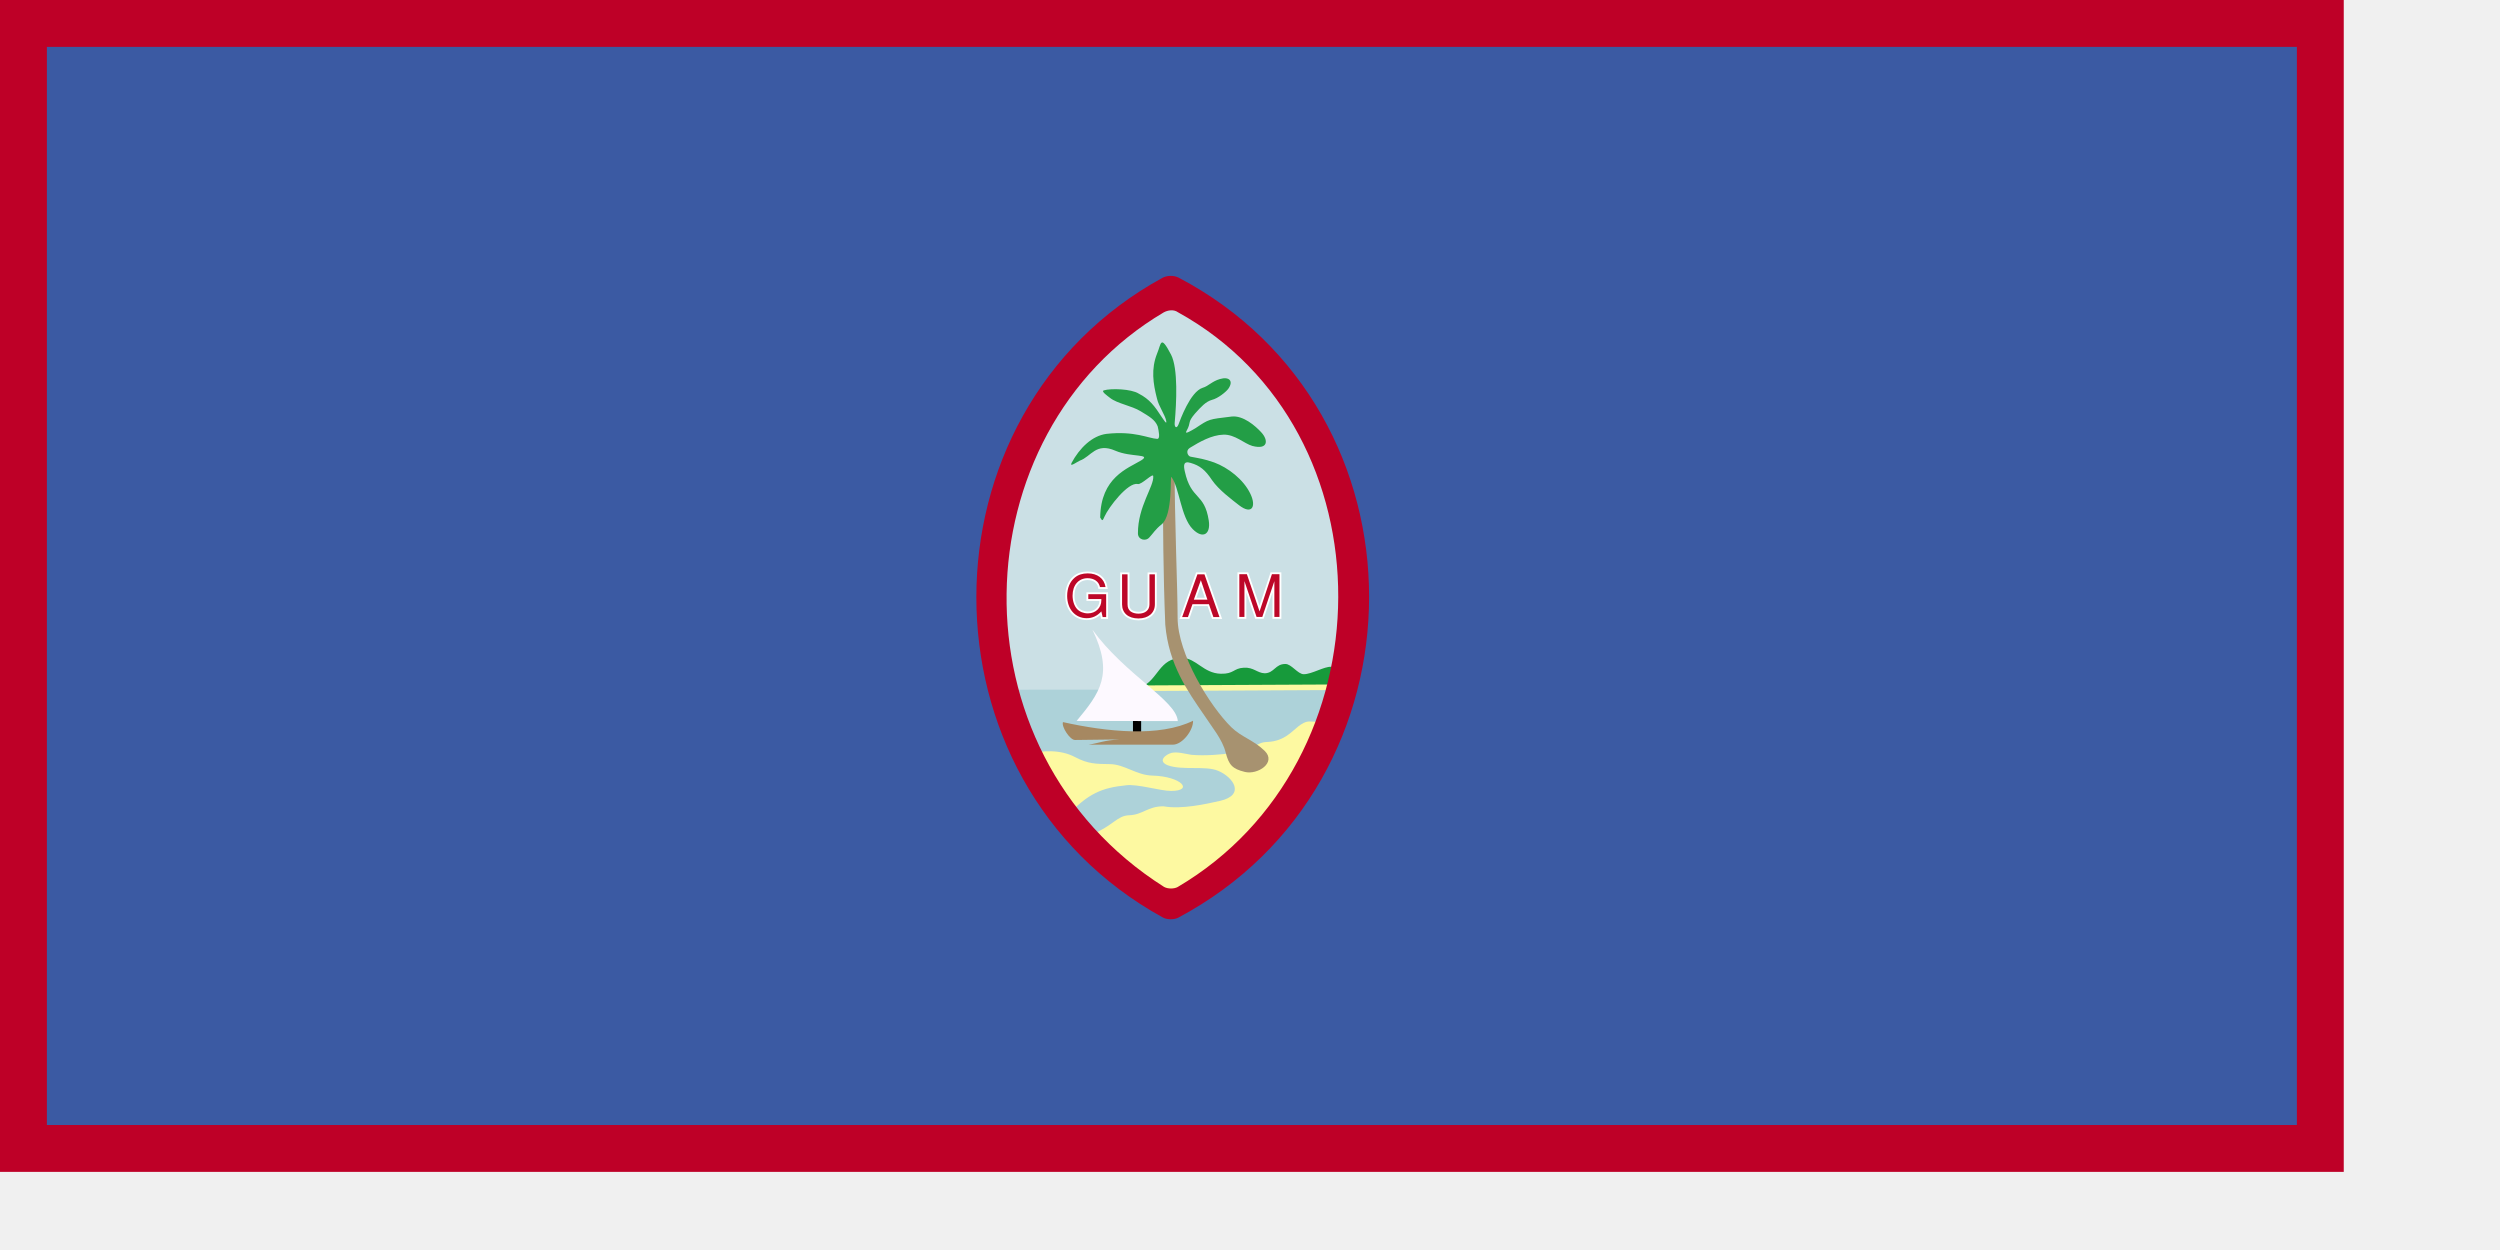
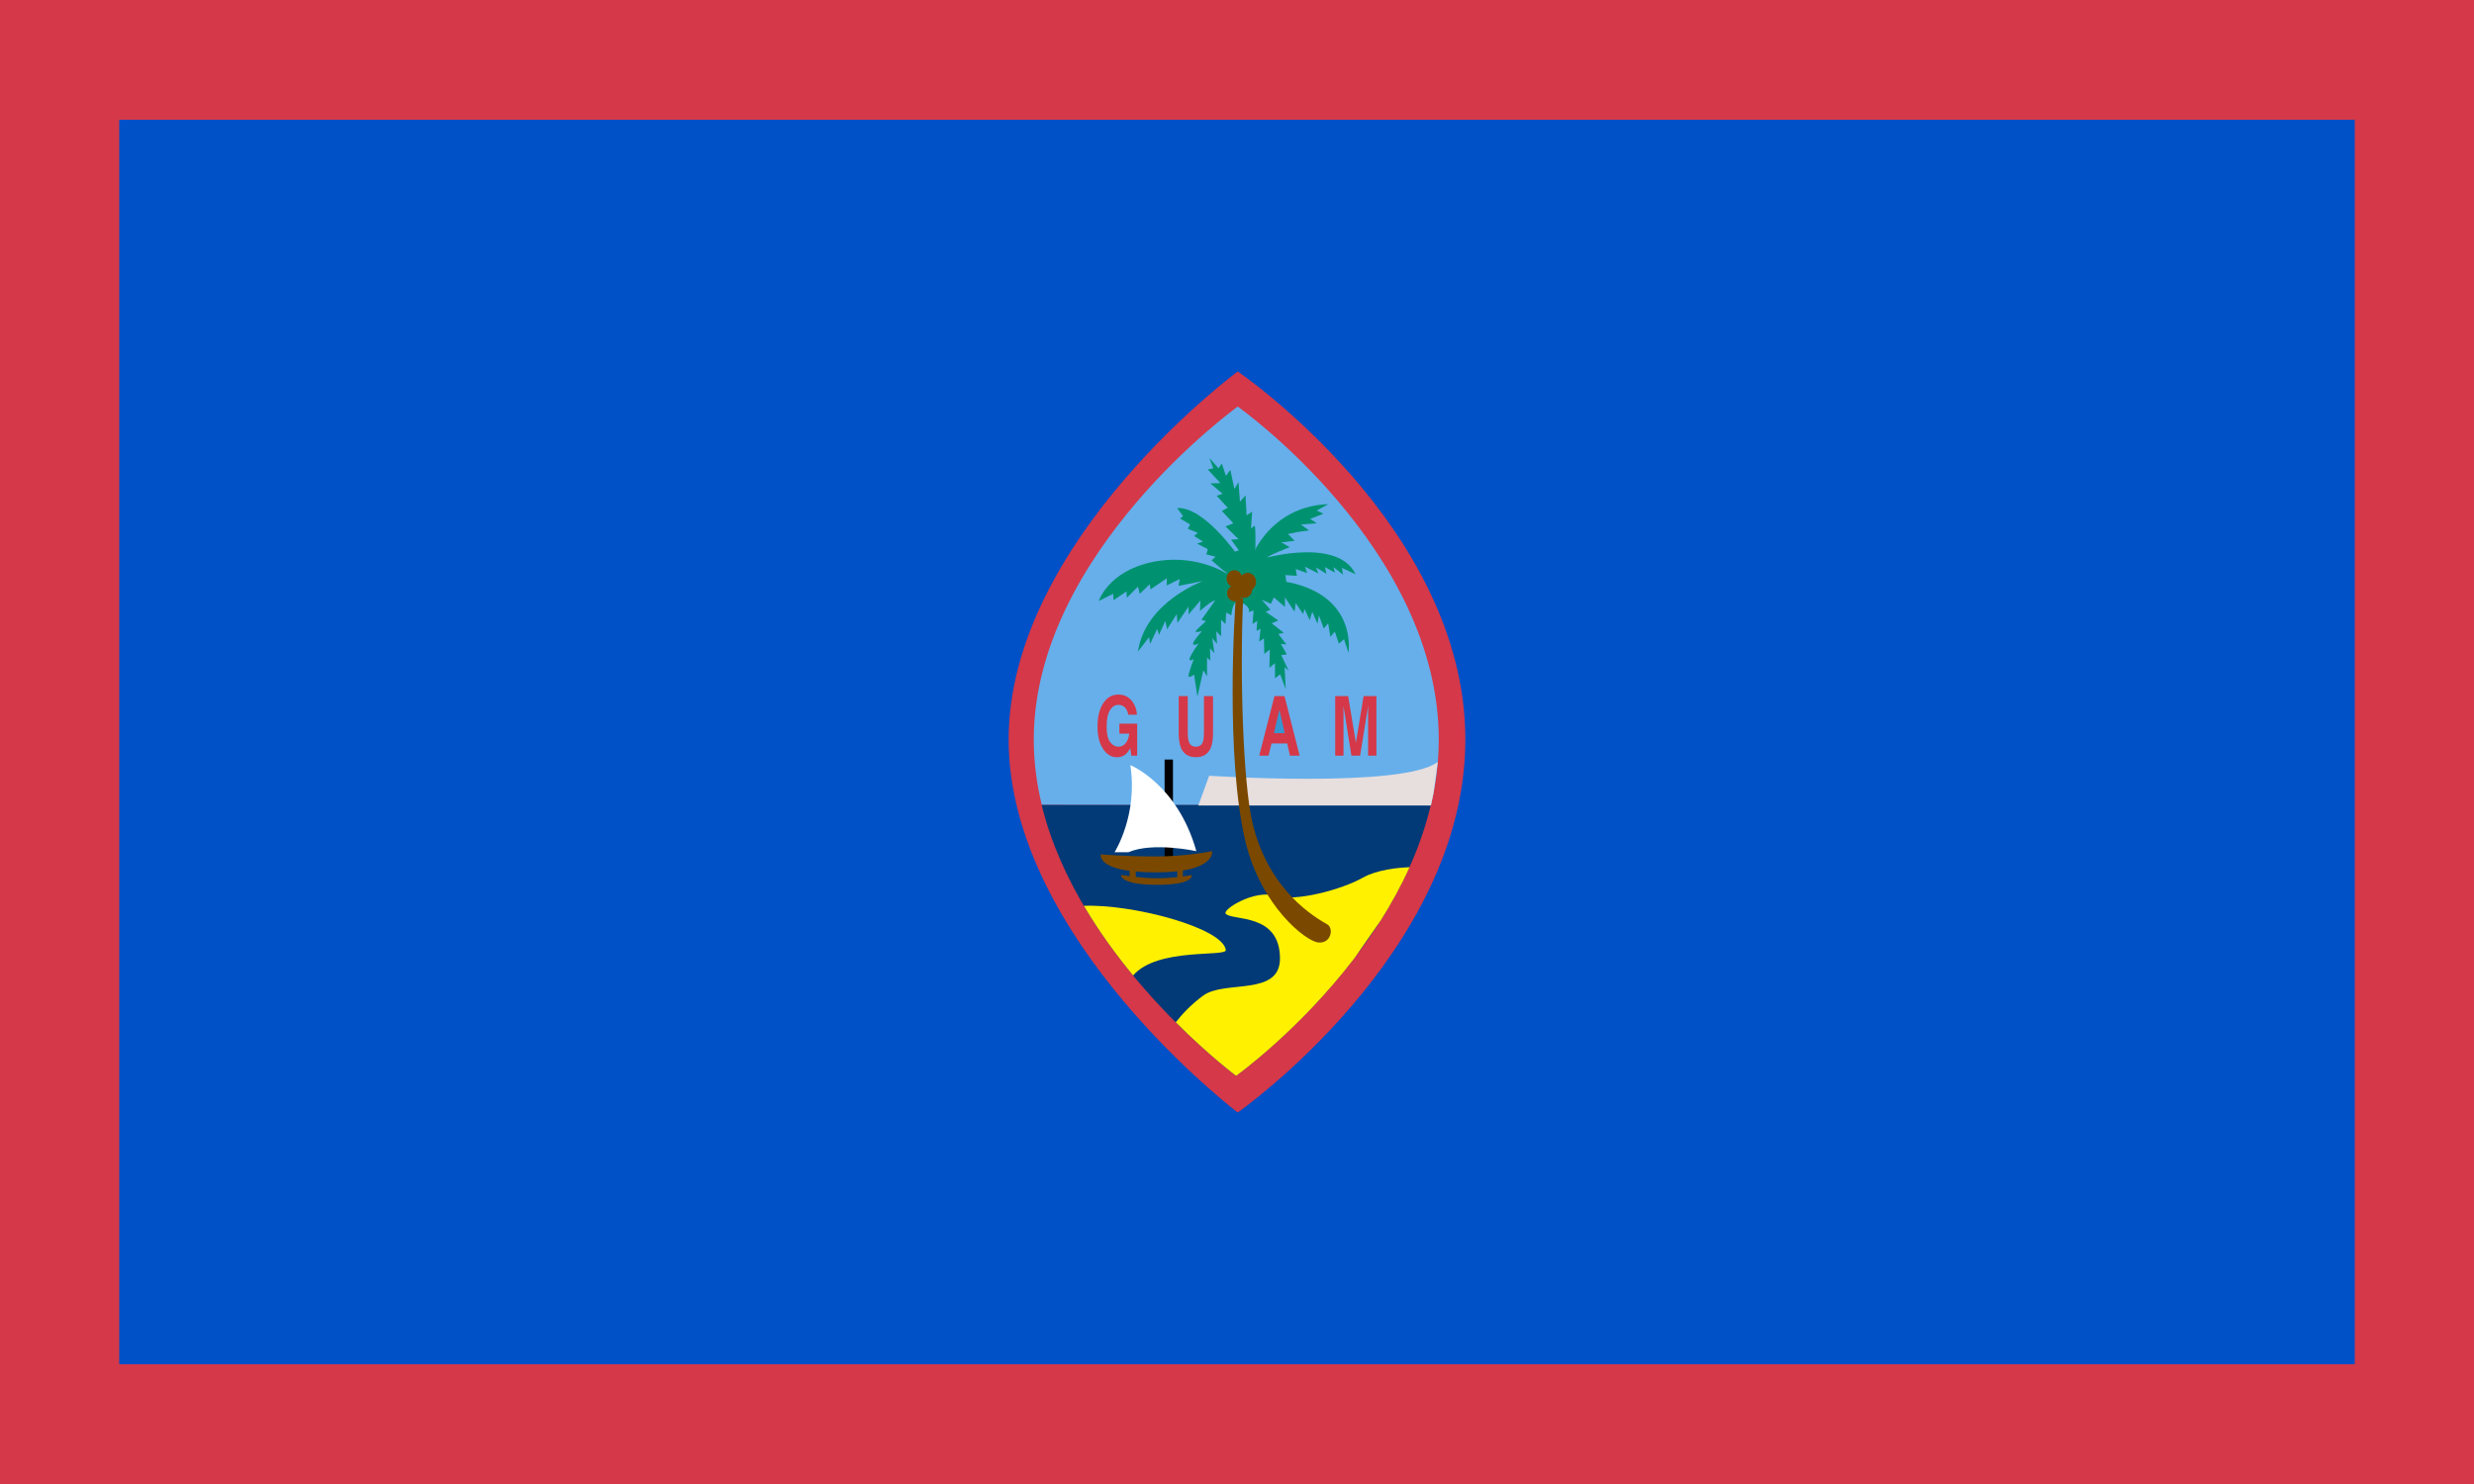
- <svg xmlns="http://www.w3.org/2000/svg" height="250pt" id="svg780" width="500pt">
-   <defs id="defs782" />
-   <rect height="312.5" id="rect784" style="font-size:12;fill:#be0027;fill-rule:evenodd;stroke-width:1pt;fill-opacity:1;" width="625" x="0" y="-0" />
-   <rect height="287.5" id="rect785" style="font-size:12;fill:#3b5aa3;fill-rule:evenodd;stroke-width:1pt;fill-opacity:1;" width="600" x="12.5" y="12.5" />
-   <path d="M 310.347 245.378 C 311.602 246.037 313.587 246.002 314.704 245.43 C 386.055 209.075 386.093 109.376 314.808 73.528 C 313.484 72.86 311.559 72.896 310.243 73.58 C 240.718 110.014 240.527 208.585 310.347 245.378 z " id="path794" style="fill:#cbe0e5;fill-rule:evenodd;stroke:none;stroke-opacity:1;stroke-width:1pt;stroke-linejoin:miter;stroke-linecap:butt;fill-opacity:1;" transform="matrix(0.884193,0,0,0.923133,35.74547,12.15313)" />
-   <path d="M 310.347 245.378 C 311.456 246.244 313.693 246.161 314.704 245.43 C 367.282 207.726 367.591 184.223 365.26 184.224 L 261.199 184.276 C 259.608 184.277 262.116 208.135 310.347 245.378 z " id="path798" style="fill:#add2d9;fill-rule:evenodd;stroke:none;stroke-opacity:1;stroke-width:1pt;stroke-linejoin:miter;stroke-linecap:butt;fill-opacity:1;" transform="matrix(0.884193,0,0,0.923133,35.74547,13.81302)" />
-   <path d="M 273.981 201.125 C 277.97 200.087 282.789 199.813 286.715 201.91 C 290.203 203.733 292.224 203.715 295.982 203.765 C 299.915 203.818 303.007 206.708 307.26 206.821 C 315.09 207.026 318.39 210.909 312.302 210.917 C 309.424 210.921 303.255 208.999 300.278 209.412 C 294.057 210.054 290.11 211.431 284.256 217.942 L 291.022 222.578 C 296.874 220.193 297.855 217.51 301.095 217.403 C 304.756 217.285 306 215.017 310.233 215.012 C 315.043 215.886 321.558 214.415 325.374 213.56 C 332.143 211.986 328.923 207.256 324.82 205.541 C 321.503 204.129 315.293 205.489 311.437 204.088 C 308.518 202.955 310.92 201.133 312.487 200.744 C 314.071 200.452 315.77 200.97 317.74 201.287 C 321.257 201.591 325.674 201.253 328.762 200.769 C 335.146 199.78 334.877 197.908 337.96 197.858 C 340.208 197.75 341.919 197.078 343.45 195.978 C 345.25 194.773 347.122 192.303 349.303 192.396 L 355.143 192.644 L 346.917 211.143 L 323.679 234.796 L 311.644 239.361 L 285.19 222.14 L 271.85 201.679 L 273.981 201.125 z " id="path799" style="fill:#fdf9a1;fill-rule:evenodd;stroke:none;stroke-opacity:1;stroke-width:1pt;stroke-linejoin:miter;stroke-linecap:butt;fill-opacity:1;" />
-   <path d="M 304.382 181.887 L 357.499 181.68 L 358.433 177.738 C 358.433 177.738 356.538 177.501 355.009 177.426 C 353.102 177.328 349.833 179.097 347.643 179.086 C 346.094 179.077 344.319 176.755 342.768 176.803 C 340.061 176.782 339.82 178.823 337.269 178.879 C 335.21 178.82 334.333 177.503 331.667 177.634 C 328.871 177.766 329.079 179.055 325.547 178.982 C 320.882 178.884 319.008 175.493 315.276 175.455 C 309.046 175.393 308.843 180.435 304.382 181.887 z " id="path803" style="fill:#179a3b;fill-rule:evenodd;stroke:none;stroke-opacity:1;stroke-width:1pt;stroke-linejoin:miter;stroke-linecap:butt;fill-opacity:1;" transform="matrix(1,0,0,1.193868,0,-34.01508)" />
-   <path d="M 304.382 184.066 L 359.055 183.755 L 359.055 182.095 L 303.138 182.406 L 304.382 184.066 z " id="path802" style="fill:#fdf9a1;fill-rule:evenodd;stroke:none;stroke-opacity:1;stroke-width:1pt;stroke-linejoin:miter;stroke-linecap:butt;fill-opacity:1;" transform="matrix(1,0,0,0.894727,0,19.58473)" />
-   <path d="M 326.852 200.702 C 327.694 203.931 328.582 205.029 331.978 205.852 C 335.332 206.677 340.449 203.407 337.269 200.25 C 334.241 197.313 331.059 196.567 328.347 193.922 C 322.638 188.282 314.037 174.463 314.029 164.717 C 314.022 156.348 313.215 139.171 313.209 122.901 C 313.213 121.847 310.03 125.857 310.035 126.928 C 310.181 141.281 310.159 152.129 310.742 166.602 C 311.646 177.182 316.695 184.306 321.128 190.736 C 323.114 193.817 325.985 197.14 326.852 200.702 z " id="path804" style="fill:#a79270;fill-rule:evenodd;stroke:none;stroke-opacity:1;stroke-width:1pt;stroke-linejoin:miter;stroke-linecap:butt;fill-opacity:1;" />
-   <text id="text807" style="fill:#bd0728;stroke:#ffffff;font-family:helvetica;font-style:normal;font-weight:normal;font-size:12px;fill-opacity:1;stroke-opacity:1;stroke-width:0.768;stroke-linejoin:miter;stroke-linecap:butt;stroke-dasharray:none;" transform="scale(1.302772,1.302773)" x="217.907" y="126.255">
-     <tspan id="tspan808" style="fill:#bd0728;fill-opacity:1;stroke:#ffffff;stroke-opacity:1;stroke-width:0.768;stroke-dasharray:none;">
- G</tspan>
-   </text>
-   <text id="text810" style="fill:#bd0728;stroke:#ffffff;font-family:helvetica;font-style:normal;font-weight:normal;font-size:12px;fill-opacity:1;stroke-opacity:1;stroke-width:0.768;stroke-linejoin:miter;stroke-linecap:butt;stroke-dasharray:none;" transform="scale(1.302772,1.302773)" x="228.659" y="126.311">
-     <tspan id="tspan811" style="fill:#bd0728;fill-opacity:1;stroke:#ffffff;stroke-opacity:1;stroke-width:0.768;stroke-dasharray:none;">
- U</tspan>
-   </text>
-   <text id="text816" style="fill:#bd0728;stroke:#ffffff;font-family:helvetica;font-style:normal;font-weight:normal;font-size:12px;fill-opacity:1;stroke-opacity:1;stroke-width:0.768;stroke-linejoin:miter;stroke-linecap:butt;stroke-dasharray:none;" transform="scale(1.302772,1.302773)" x="241.772" y="126.303">
-     <tspan id="tspan817" style="fill:#bd0728;fill-opacity:1;stroke:#ffffff;stroke-opacity:1;stroke-width:0.768;stroke-dasharray:none;">
- A</tspan>
-   </text>
-   <text id="text819" style="fill:#bd0728;stroke:#ffffff;font-family:helvetica;font-style:normal;font-weight:normal;font-size:12px;fill-opacity:1;stroke-opacity:1;stroke-width:0.768;stroke-linejoin:miter;stroke-linecap:butt;stroke-dasharray:none;" transform="scale(1.302772,1.302773)" x="252.772" y="126.281">
-     <tspan id="tspan820" style="fill:#bd0728;fill-opacity:1;stroke:#ffffff;stroke-opacity:1;stroke-width:0.768;stroke-dasharray:none;">
- M</tspan>
-   </text>
-   <path d="M 285.761 123.428 C 285.054 124.792 287.416 123.03 287.951 122.84 C 291.012 121.751 292.211 117.884 297.484 120.212 C 301.635 122.005 307.207 120.963 304.294 122.779 C 300.695 124.933 293.527 127.32 293.386 138.004 C 293.985 139.049 294.028 138.884 294.529 137.764 C 295.618 135.274 300.813 128.511 303.384 129.074 C 304.419 129.342 307.458 126.018 307.529 126.967 C 307.804 129.635 303.402 135.032 303.449 142.257 C 303.46 143.93 305.518 144.472 306.51 143.295 C 307.496 142.257 308.051 141.184 309.778 139.82 C 312.831 137.315 311.988 126.691 312.365 127.19 C 314.526 129.988 314.858 137.879 318.077 141.116 C 320.752 143.806 322.915 142.518 322.331 138.782 C 321.169 131.293 317.629 133.434 315.944 125.688 C 315.602 124.179 315.518 122.816 317.515 123.447 C 319.957 124.155 321.39 125.289 323.212 128.044 C 325.033 130.671 328.448 133.189 330.422 134.735 C 333.865 137.381 335.074 135.071 333.431 131.675 C 331.612 127.865 327.512 124.706 323.783 123.324 C 320.958 122.348 319.951 122.255 317.462 121.777 C 316.77 121.63 316.055 120.213 317.285 119.43 C 319.921 117.819 323.075 115.999 326.273 115.907 C 329.352 115.829 331.791 118.297 333.95 118.915 C 338.256 120.044 338.234 117.311 336.336 115.284 C 334.777 113.572 331.479 110.702 328.4 111.083 C 322.188 111.845 322.58 111.671 318.769 114.199 C 317.371 115.023 315.819 115.932 316.398 114.933 C 317.792 112.425 316.493 112.856 318.647 110.304 C 320.322 108.434 321.552 107.088 323.212 106.621 C 324.789 106.241 326.872 104.566 327.517 103.716 C 329.064 101.576 327.73 100.354 325.339 101.071 C 323.264 101.642 322.148 103.023 320.722 103.405 C 317.376 104.459 314.676 112.114 314.264 113.199 C 313.731 114.494 313.141 113.852 313.25 112.755 C 313.733 107.35 314.19 98.301 312.281 94.575 C 309.408 89.082 309.674 91.643 308.571 94.25 C 306.91 98.391 307.487 102.251 308.533 106.31 C 308.99 108.336 310.687 110.641 310.991 112.231 C 311.21 113.48 310.266 111.842 309.717 111.093 C 307.913 108.332 306.594 106.465 303.656 104.962 C 301.649 103.691 296.242 103.52 294.36 104.099 C 293.545 104.35 295.264 105.513 295.992 106.091 C 297.962 107.657 301.695 108.145 304.207 109.689 C 306.364 111.015 308.006 111.868 308.721 113.701 C 309.019 115.062 309.461 117.082 308.564 117.033 C 306.211 116.898 302.554 114.862 295.046 115.699 C 291.212 116.206 287.883 119.486 285.761 123.428 z " id="path805" style="fill:#239e46;fill-rule:evenodd;stroke:none;stroke-opacity:1;stroke-width:1pt;stroke-linejoin:miter;stroke-linecap:butt;fill-opacity:1;" />
-   <rect height="3.631" id="rect806" style="font-size:12;fill:#000000;fill-rule:evenodd;stroke-width:1pt;fill-opacity:1;" width="2.179" x="302.125" y="192.106" />
-   <path d="M 291.311 167.918 C 299.95 179.88 313.797 186.854 314.074 192.287 C 305.325 192.252 295.842 192.291 287.093 192.257 C 293.292 184.804 297.07 179.772 291.311 167.918 z " id="path800" style="fill:#fdf9ff;fill-rule:evenodd;stroke:none;stroke-opacity:1;stroke-width:1pt;stroke-linejoin:miter;stroke-linecap:butt;fill-opacity:1;" />
-   <path d="M 283.453 192.56 C 295.19 195.177 309.202 196.619 318.152 192.194 C 318.225 194.81 315.242 198.576 312.796 198.576 L 290.275 198.576 C 292.891 198.201 294.383 197.403 298.639 197.182 L 286.682 197.329 C 285.361 197.378 283.013 193.831 283.453 192.56 z " id="path801" style="fill:#a68861;fill-rule:evenodd;stroke:none;stroke-opacity:1;stroke-width:1pt;stroke-linejoin:miter;stroke-linecap:butt;fill-opacity:1;" />
-   <path d="M 310.071 244.653 C 311.264 245.307 313.15 245.272 314.212 244.705 C 382.021 208.612 382.057 109.634 314.311 74.046 C 313.052 73.382 311.223 73.418 309.972 74.097 C 243.898 110.268 243.717 208.126 310.071 244.653 z M 310.408 236.505 C 311.45 237.082 313.096 237.052 314.023 236.55 C 370.784 203.145 371.479 114.894 314.109 83.259 C 313.011 82.453 311.414 82.705 310.322 83.305 C 255.96 115.453 252.928 200.064 310.408 236.505 z " id="path797" style="font-size:12;fill:#be0027;fill-rule:evenodd;stroke-width:1pt;fill-opacity:1;" />
-   <text id="text823" style="fill:#bd0728;stroke:none;font-family:helvetica;font-style:normal;font-weight:normal;font-size:12px;fill-opacity:1;stroke-opacity:1;stroke-width:1pt;stroke-linejoin:miter;stroke-linecap:butt;" transform="scale(1.302772,1.302773)" x="217.907" y="126.255">
-     <tspan id="tspan824" style="fill:#bd0728;fill-opacity:1;stroke:none;stroke-opacity:1;">
- G</tspan>
-   </text>
-   <text id="text826" style="fill:#bd0728;stroke:none;font-family:helvetica;font-style:normal;font-weight:normal;font-size:12px;fill-opacity:1;stroke-opacity:1;stroke-width:1pt;stroke-linejoin:miter;stroke-linecap:butt;" transform="scale(1.302772,1.302773)" x="228.659" y="126.311">
-     <tspan id="tspan827" style="fill:#bd0728;fill-opacity:1;stroke:none;stroke-opacity:1;">
- U</tspan>
-   </text>
-   <text id="text829" style="fill:#bd0728;stroke:none;font-family:helvetica;font-style:normal;font-weight:normal;font-size:12px;fill-opacity:1;stroke-opacity:1;stroke-width:1pt;stroke-linejoin:miter;stroke-linecap:butt;" transform="scale(1.302772,1.302773)" x="241.772" y="126.303">
-     <tspan id="tspan830" style="fill:#bd0728;fill-opacity:1;stroke:none;stroke-opacity:1;">
- A</tspan>
-   </text>
-   <text id="text832" style="fill:#bd0728;stroke:none;font-family:helvetica;font-style:normal;font-weight:normal;font-size:12px;fill-opacity:1;stroke-opacity:1;stroke-width:1pt;stroke-linejoin:miter;stroke-linecap:butt;" transform="scale(1.302772,1.302773)" x="252.772" y="126.281">
-     <tspan id="tspan833" style="fill:#bd0728;fill-opacity:1;stroke:none;stroke-opacity:1;">
- M</tspan>
-   </text>
+ <svg xmlns="http://www.w3.org/2000/svg" width="750" height="450" id="svg2" version="1.0">
+   <defs id="defs4">
+     <marker id="ArrowEnd" viewBox="0 0 10 10" refX="0" refY="5" markerUnits="strokeWidth" markerWidth="4" markerHeight="3" orient="auto">
+       <path d="M 0,0 L 10,5 L 0,10 L 0,0 z " id="path7" />
+     </marker>
+     <marker id="ArrowStart" viewBox="0 0 10 10" refX="10" refY="5" markerUnits="strokeWidth" markerWidth="4" markerHeight="3" orient="auto">
+       <path d="M 10,0 L 0,5 L 10,10 L 10,0 z " id="path10" />
+     </marker>
+   </defs>
+   <path id="path14" d="M -749.111,2830.113 L -749.111,2830.113 L -749.111,2830.113 L -749.111,2830.113" style="fill:#000000;stroke:none" />
+   <path id="path18" d="M 19.781,430.219 L 729.243,430.219 L 729.243,19.781 L 19.781,19.781 L 19.781,430.219 z " style="fill:#d53848;stroke:none" />
+   <path style="fill:#d53848;fill-opacity:1;stroke:none;stroke-width:39.588;stroke-opacity:1" d="M 0,0 L 0,450 L 750,450 L 750,0 L 0,0 z " id="path20" />
+   <path id="path22" d="M 36.146,413.68 L 713.854,413.68 L 713.854,36.32 L 36.146,36.32 L 36.146,413.68 z " style="fill:#0050c8;fill-opacity:1;stroke:none" />
+   <g id="g1654" transform="matrix(1.006632,0,0,1.006632,-1.316071,-0.335399)">
+     <path style="fill:#d53848;stroke:none" d="M 374.058,112.241 C 374.058,112.241 305.064,163.126 305.064,223.126 C 305.064,283.136 374.058,335.46 374.058,335.46 C 374.058,335.46 442.609,287.451 442.609,223.126 C 442.609,158.806 374.058,112.241 374.058,112.241" id="path24" />
+     <path style="fill:#66afeb;fill-opacity:1;stroke:none" d="M 432.226,242.974 C 433.74,236.59 434.6,229.961 434.6,223.126 C 434.6,165.526 374.058,122.806 374.058,122.806 C 374.058,122.806 312.632,166.971 312.632,223.126 C 312.632,229.87 313.506,236.441 315.05,242.806 L 432.226,242.974" id="path26" />
+     <path style="fill:#013a76;stroke:none" d="M 373.555,324.416 C 373.555,324.416 421.039,290.393 432.206,242.806 L 315.005,242.806 C 326.343,289.476 373.555,324.416 373.555,324.416" id="path28" />
+     <path style="fill:#e7dede;fill-opacity:1;stroke:none" d="M 434.303,229.851 C 423.915,237.857 365.455,234.012 365.455,234.012 L 362.187,242.974 L 432.221,242.974 C 432.513,241.745 432.779,240.516 433.021,239.273 L 434.303,229.851" id="path30" />
+     <path style="fill:#fff100;stroke:none" d="M 370.463,286.496 C 369.573,279.79 342.231,272.609 327.72,273.2 C 332.251,280.889 337.384,287.926 342.548,294.18 C 349.919,285.622 370.755,288.708 370.463,286.496" id="path32" />
+     <path style="fill:#fff100;stroke:none" d="M 425.806,261.564 C 422.331,261.699 416.026,262.299 411.707,264.732 C 405.478,268.251 391.53,272.096 385.295,270.171 C 379.066,268.251 369.271,274.332 370.463,275.609 C 372.439,277.745 386.779,275.292 386.779,289.054 C 386.779,300.574 370.166,295.457 363.635,300.257 C 359.698,303.142 356.953,306.276 355.394,308.292 C 365.591,318.502 373.575,324.416 373.575,324.416 C 373.575,324.416 392.506,310.851 409.269,288.886 L 417.153,277.568 C 420.33,272.532 423.277,267.19 425.806,261.564" id="path34" />
+     <path style="fill:#000000;stroke:none" d="M 352.036,258.416 L 354.55,258.416 L 354.55,229.136 L 352.036,229.136 L 352.036,258.416 z " id="path36" />
+     <path style="fill:#7b4800;stroke:none" d="M 360.201,263.936 C 360.201,263.936 359.17,264.132 357.531,264.358 L 357.531,262.073 L 355.862,262.073 L 355.862,264.555 C 354.152,264.742 352.081,264.896 349.909,264.896 C 347.601,264.896 345.273,264.713 343.352,264.502 L 343.352,262.136 L 341.512,262.136 L 341.512,264.276 C 339.923,264.06 338.898,263.873 338.898,263.873 C 338.898,263.873 338.395,266.873 349.748,266.873 C 361.096,266.873 360.206,263.936 360.206,263.936" id="path38" />
+     <path style="fill:#009270;stroke:none" d="M 370.277,172.851 C 370.277,172.851 360.814,166.851 347.908,169.726 C 335.001,172.606 332.215,181.361 332.215,181.361 L 336.555,179.206 L 336.665,181.126 L 340.562,178.486 L 340.672,180.406 L 344.011,177.051 L 344.559,179.206 L 347.566,176.326 L 347.792,177.886 L 352.684,174.526 L 352.684,176.686 L 356.581,174.761 L 356.249,176.806 L 363.595,175.371 C 363.595,175.371 346.233,181.606 344.011,196.606 L 347.345,192.296 L 347.681,194.326 L 349.793,189.771 L 350.351,191.571 L 352.242,187.371 L 352.795,189.886 L 355.686,185.326 L 355.912,187.971 L 359.246,183.051 L 359.246,185.441 L 362.81,181.241 L 362.7,184.371 C 362.7,184.371 366.149,181.241 367.255,181.241 L 363.142,187.006 L 364.48,187.486 C 364.48,187.486 361.584,190.006 361.362,190.486 C 361.141,190.961 363.258,190.486 363.258,190.486 C 363.258,190.486 360.694,193.361 360.583,194.206 C 360.472,195.051 362.252,194.206 362.252,194.206 C 362.252,194.206 359.914,197.441 359.583,198.651 C 359.246,199.851 360.804,198.886 360.804,198.886 C 360.804,198.886 359.361,202.726 359.246,203.806 C 359.135,204.876 360.915,203.561 360.915,203.561 L 361.921,210.161 L 363.7,202.251 L 364.812,204.051 L 364.812,198.406 L 365.812,199.361 L 365.702,195.651 L 367.034,197.086 L 366.37,192.526 L 367.813,194.316 L 367.592,190.486 L 369.035,192.051 L 369.035,187.006 L 370.373,188.316 L 370.594,184.851 L 372.152,185.686 C 372.152,185.686 372.374,181.486 374.159,181.606 C 375.933,181.716 378.161,183.761 377.271,184.716 L 378.83,184.251 L 378.498,188.316 L 379.941,187.361 L 379.719,190.361 L 380.941,189.761 L 380.499,193.596 L 381.947,192.651 L 382.052,197.316 L 383.717,196.006 L 383.606,201.516 L 385.275,200.086 L 385.275,204.641 L 386.834,203.451 L 388.508,207.886 L 388.171,201.286 L 389.398,202.361 L 387.166,197.686 L 388.84,197.441 L 387.055,194.316 L 388.725,194.451 L 386.281,191.326 L 387.945,190.971 L 384.27,188.086 L 386.276,187.251 L 382.49,184.606 L 383.938,184.006 L 381.273,181.006 L 384.054,182.206 L 384.938,180.286 L 388.277,183.171 L 388.277,180.286 L 391.168,184.606 L 391.505,181.961 L 393.732,185.326 L 394.175,183.771 L 395.734,187.126 L 396.508,184.616 L 398.066,188.216 L 398.509,185.686 L 399.957,189.651 L 401.294,188.086 L 401.963,192.171 L 403.291,190.606 L 404.512,194.206 L 406.071,192.886 L 407.408,196.971 C 407.408,196.971 411.079,175.126 379.589,174.761 L 370.242,172.851" id="path40" />
+     <path style="fill:#009270;stroke:none" d="M 355.812,153.406 L 357.586,155.796 L 356.697,156.526 L 359.703,158.326 L 359.034,159.641 L 362.041,160.841 L 360.925,161.806 L 363.6,163.476 L 361.82,164.086 L 365.043,165.761 L 364.6,167.316 L 367.381,168.041 L 366.159,169.116 L 369.382,171.886 L 373.057,174.641 L 375.617,173.686 L 374.611,168.396 C 374.611,168.396 364.042,152.796 355.812,153.396" id="path42" />
+     <path style="fill:#009270;stroke:none" d="M 365.49,138.286 L 366.717,141.396 L 365.043,141.761 L 368.829,145.841 L 365.822,145.961 L 369.498,149.076 L 367.713,149.686 L 371.056,153.286 L 369.271,154.241 L 372.721,157.961 L 370.388,158.916 L 374.284,162.761 L 372.057,162.886 L 374.39,166.116 L 372.278,166.841 C 372.278,166.841 374.837,171.996 374.722,174.161 L 379.061,174.396 C 379.061,174.396 379.73,160.476 379.176,158.676 L 378.06,159.516 L 378.392,154.476 L 376.723,155.561 L 376.396,149.561 L 374.722,151.476 L 374.284,145.596 L 373.057,147.641 L 371.831,141.876 L 370.498,143.676 L 369.271,139.961 L 368.271,141.396 L 365.49,138.276" id="path44" />
+     <path style="fill:#009270;stroke:none" d="M 376.728,173.326 C 377.955,164.926 386.08,152.686 401.325,152.206 L 397.87,154.126 L 399.877,155.086 L 395.869,156.651 L 397.87,157.961 L 393.089,158.326 L 395.532,160.126 L 391.978,160.606 L 389.192,161.206 L 391.193,163.241 L 387.186,163.716 L 389.75,165.161 C 389.75,165.161 383.405,167.561 382.963,168.286 C 382.963,168.286 404.331,162.406 409.56,173.316 L 405.437,171.396 L 405.774,173.441 L 402.883,171.161 L 403.326,172.841 L 400.324,171.161 L 400.767,173.196 L 397.649,171.276 L 398.318,173.086 L 394.311,171.041 L 394.979,172.961 L 391.53,171.761 L 391.867,173.796 L 388.413,173.561 L 388.75,175.961 L 378.065,175.716 L 376.728,173.316" id="path46" />
+     <path style="fill:#7b4800;stroke:none" d="M 373.465,180.564 L 375.692,180.406 C 374.651,203.292 375.627,236.105 378.508,248.254 C 383.4,268.889 397.664,276.838 401.058,278.816 C 402.984,279.929 402.245,284.571 398.383,284.254 C 394.532,283.932 381.072,273.209 376.426,254.009 C 370.202,228.248 373.223,183.248 373.465,180.564" id="path48" />
+     <path style="fill:#d53848;stroke:none" d="M 343.724,215.628 L 341.085,215.628 C 340.879,214.4 340.381,213.536 339.591,213.06 C 339.149,212.787 338.661,212.657 338.123,212.657 C 337.082,212.657 336.238,213.19 335.574,214.289 C 334.905,215.374 334.574,217.025 334.574,219.209 C 334.574,221.422 334.936,222.977 335.655,223.908 C 336.374,224.816 337.193,225.276 338.113,225.276 C 339.013,225.276 339.747,224.916 340.325,224.187 C 340.899,223.467 341.251,222.512 341.391,221.326 L 338.415,221.326 L 338.415,218.336 L 343.765,218.336 L 343.765,227.964 L 341.99,227.964 L 341.718,225.723 C 341.2,226.577 340.738,227.177 340.325,227.532 C 339.617,228.142 338.747,228.444 337.711,228.444 C 336.012,228.444 334.614,227.619 333.533,225.968 C 332.401,224.316 331.833,222.051 331.833,219.18 C 331.833,216.276 332.406,213.939 333.553,212.187 C 334.689,210.435 336.203,209.561 338.088,209.561 C 339.717,209.561 341.029,210.142 342.02,211.299 C 343.005,212.451 343.579,213.896 343.724,215.628" id="path50" />
+     <path style="fill:#d53848;stroke:none" d="M 356.289,221.057 L 356.289,210.022 L 359.014,210.022 L 359.014,221.057 C 359.014,222.286 359.125,223.184 359.331,223.755 C 359.658,224.758 360.362,225.267 361.458,225.267 C 362.539,225.267 363.248,224.758 363.575,223.755 C 363.786,223.184 363.881,222.286 363.881,221.057 L 363.881,210.022 L 366.612,210.022 L 366.612,221.057 C 366.612,222.958 366.4,224.441 365.978,225.512 C 365.184,227.451 363.68,228.425 361.453,228.425 C 359.231,228.425 357.717,227.46 356.923,225.512 C 356.5,224.451 356.289,222.958 356.289,221.057" id="path52" />
+     <path style="fill:#d53848;stroke:none" d="M 383.34,227.964 L 384.23,224.283 L 388.961,224.283 L 389.785,227.964 L 392.692,227.964 L 388.141,210.022 L 385.12,210.022 L 380.534,227.964 L 383.34,227.964" id="path54" />
+     <path style="fill:#d53848;stroke:none" d="M 409.646,224.129 L 411.964,210.022 L 415.82,210.022 L 415.82,227.964 L 413.321,227.964 L 413.321,215.835 C 413.321,215.48 413.326,214.99 413.331,214.361 C 413.336,213.732 413.341,213.248 413.341,212.912 L 410.908,227.964 L 408.303,227.964 L 405.89,212.912 C 405.89,213.248 405.895,213.732 405.9,214.361 C 405.905,214.99 405.91,215.48 405.91,215.835 L 405.91,227.964 L 403.411,227.964 L 403.411,210.022 L 407.313,210.022 L 409.646,224.129" id="path56" />
+     <path style="fill:#7b4800;stroke:none" d="M 349.426,258.329 C 358.627,258.329 366.345,256.736 366.345,256.736 C 366.345,256.736 367.527,263.129 349.426,263.129 C 331.325,263.129 332.809,257.696 332.809,257.696 C 332.809,257.696 340.23,258.329 349.426,258.329" id="path58" />
+     <path style="fill:#ffffff;stroke:none" d="M 341.708,230.806 C 341.708,230.806 355.952,236.571 361.594,256.736 C 361.594,256.736 348.536,253.86 341.115,257.057 L 336.962,257.057 C 336.962,257.048 344.086,245.854 341.708,230.806" id="path60" />
+     <path style="fill:#7b4800;stroke:none" d="M 377.065,172.889 C 378.452,172.889 379.584,174.108 379.584,175.606 C 379.584,177.108 378.452,178.323 377.065,178.323 C 375.672,178.323 374.546,177.108 374.546,175.606 C 374.546,174.108 375.672,172.889 377.065,172.889" id="path62" />
+     <path style="fill:#7b4800;stroke:none" d="M 373.057,172.102 C 374.36,172.102 375.416,173.235 375.416,174.641 C 375.416,176.048 374.36,177.19 373.057,177.19 C 371.755,177.19 370.699,176.048 370.699,174.641 C 370.699,173.235 371.755,172.102 373.057,172.102" id="path64" />
+     <path style="fill:#7b4800;stroke:none" d="M 373.057,176.715 C 374.274,176.715 375.26,177.771 375.26,179.086 C 375.26,180.396 374.274,181.467 373.057,181.467 C 371.841,181.467 370.855,180.396 370.855,179.086 C 370.855,177.771 371.841,176.715 373.057,176.715" id="path66" />
+     <path style="fill:#7b4800;stroke:none" d="M 376.059,175.342 C 377.366,175.342 378.422,176.48 378.422,177.886 C 378.422,179.292 377.366,180.425 376.059,180.425 C 374.757,180.425 373.701,179.292 373.701,177.886 C 373.701,176.48 374.757,175.342 376.059,175.342" id="path68" />
+     <path style="fill:#3796d2;stroke:none" d="M 388.212,221.187 L 384.954,221.187 L 386.608,214.126 L 388.212,221.187" id="path70" />
+   </g>
</svg>
